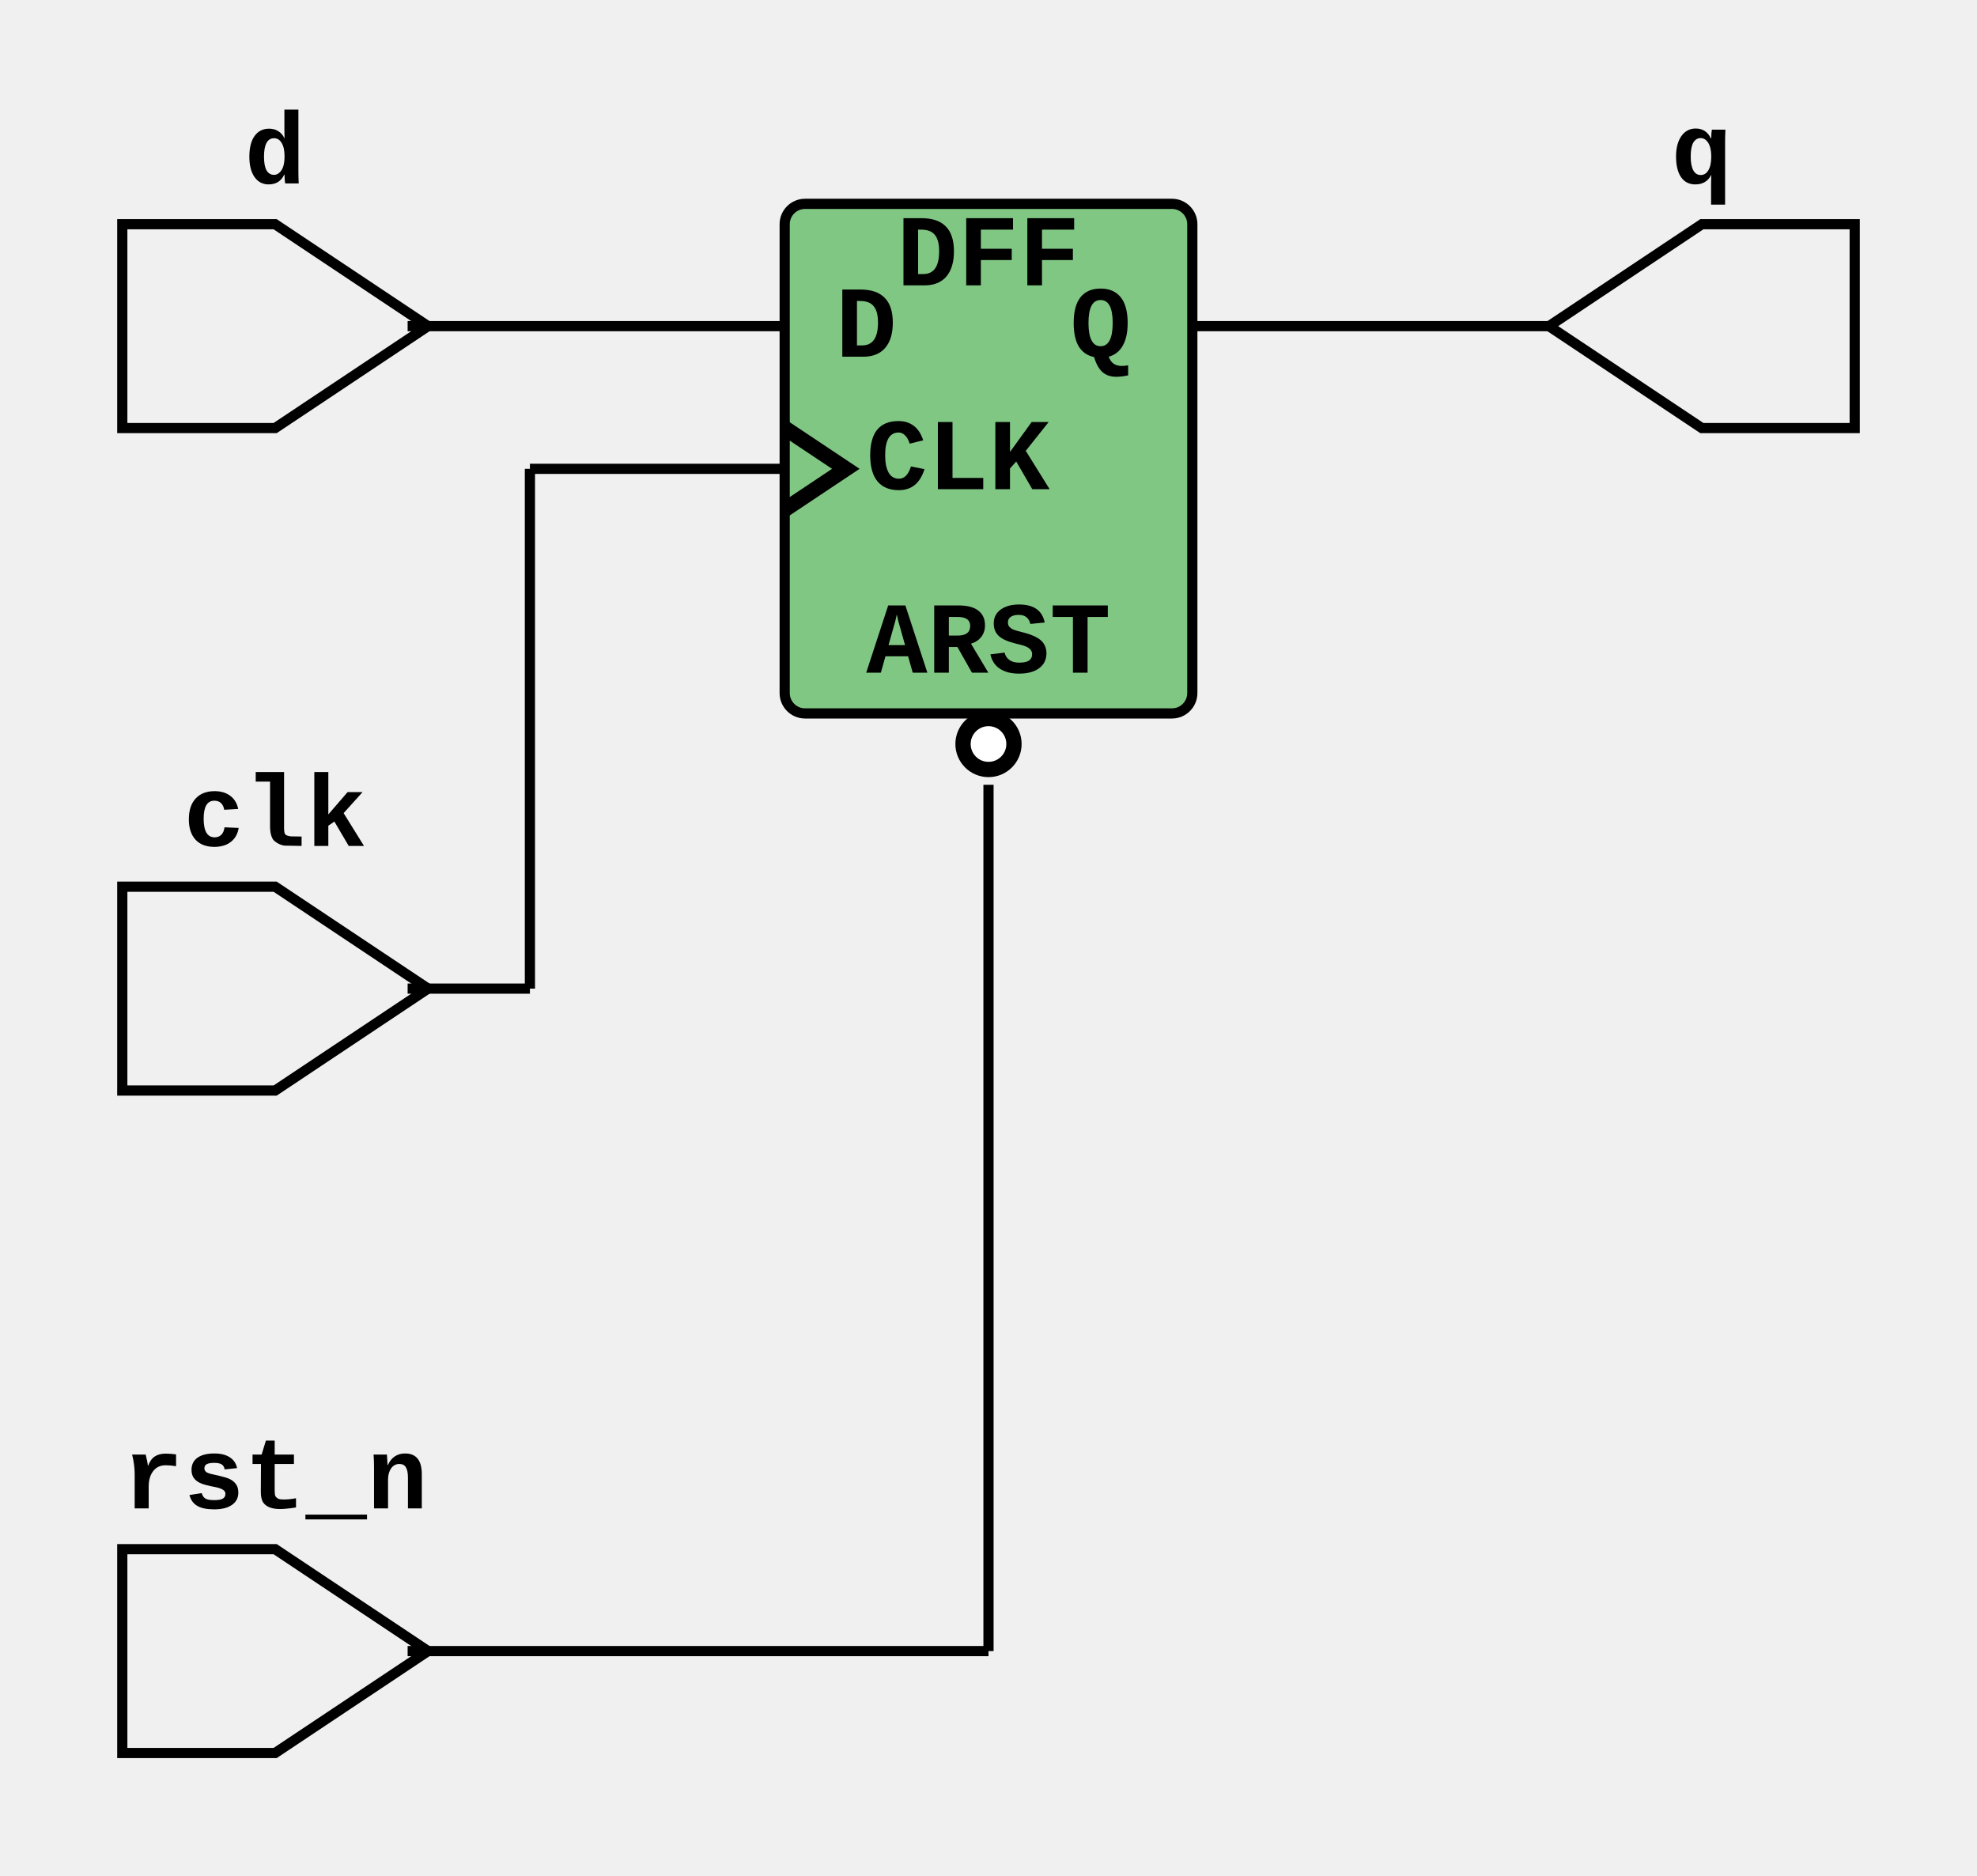
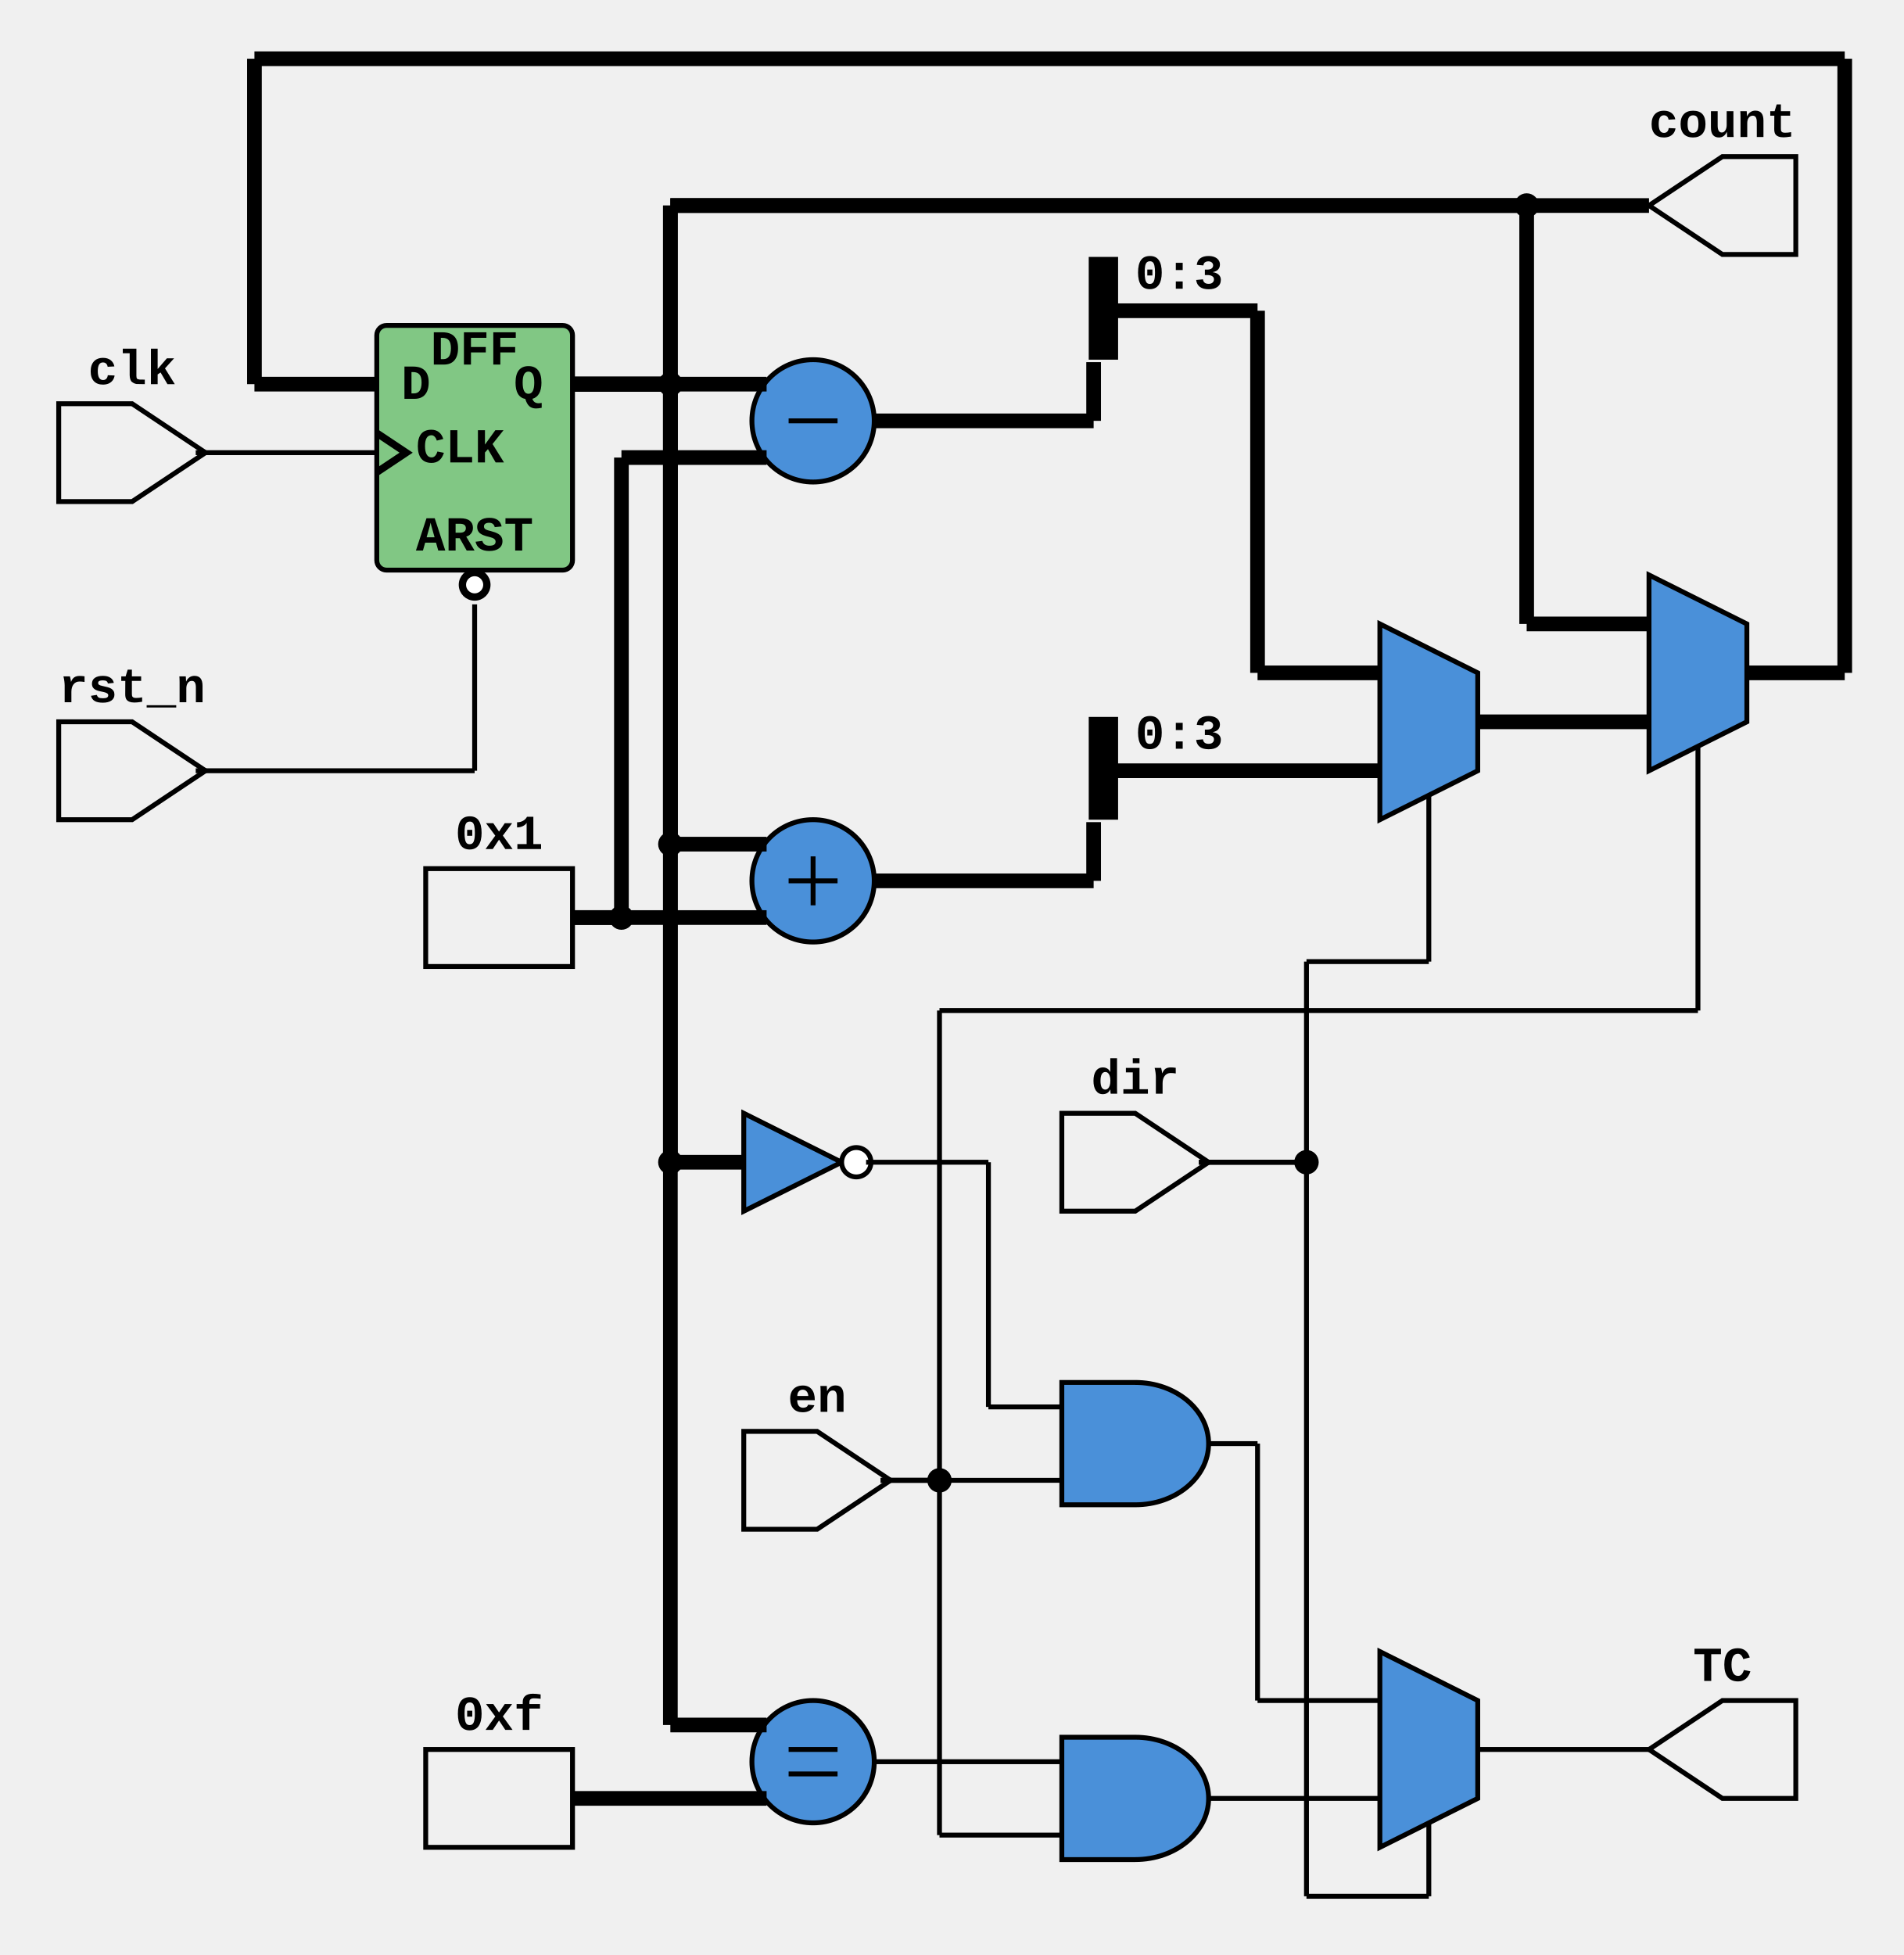
- <svg xmlns="http://www.w3.org/2000/svg" xmlns:ns1="https://github.com/nturley/netlistsvg" width="194" height="184">
+ <svg xmlns="http://www.w3.org/2000/svg" xmlns:ns1="https://github.com/nturley/netlistsvg" width="389" height="399.5">
  <style>svg {
    stroke:#000;
    fill:none;
  }
  text {
    fill:#000;
    stroke:none;
    font-size:10px;
    font-weight: bold;
    font-family: "Courier New", monospace;
  }
  .nodelabel {
    text-anchor: middle;
  }
  .inputPortLabel {
    text-anchor: end;
  }
  .splitjoinBody {
    fill:#000;
  }
  /* Buses multi-bit: línea más gruesa */
  line[class*=","] {
    stroke-width: 3;
  }</style>
-   <g ns1:type="$adff" ns1:width="40" ns1:height="57" id="cell_$procdff$3" transform="translate(77,20)">
+   <g ns1:type="add" transform="translate(153.6667,167.5)" ns1:width="25" ns1:height="25" id="cell_$add$design.sv:45$3">
+     <ns1:alias val="$add" />
+     <circle r="12.5" cx="12.5" cy="12.5" class="cell_$add$design.sv:45$3" fill="#4A90D9" />
+     <line x1="7.5" x2="17.5" y1="12.5" y2="12.5" class="cell_$add$design.sv:45$3" />
+     <line x1="12.5" x2="12.5" y1="7.5" y2="17.5" class="cell_$add$design.sv:45$3" />
+     <g ns1:x="3" ns1:y="5" ns1:pid="A" />
+     <g ns1:x="3" ns1:y="20" ns1:pid="B" />
+     <g ns1:x="25" ns1:y="12.5" ns1:pid="Y" />
+   </g>
+   <g ns1:type="and" transform="translate(217,355)" ns1:width="30" ns1:height="25" id="cell_$and$design.sv:49$6">
+     <ns1:alias val="$and" />
+     <ns1:alias val="$logic_and" />
+     <ns1:alias val="$_AND_" />
+     <path d="M0,0 L0,25 L15,25 A15 12.5 0 0 0 15,0 Z" class="cell_$and$design.sv:49$6" fill="#4A90D9" />
+     <g ns1:x="0" ns1:y="5" ns1:pid="A" />
+     <g ns1:x="0" ns1:y="20" ns1:pid="B" />
+     <g ns1:x="30" ns1:y="12.5" ns1:pid="Y" />
+   </g>
+   <g ns1:type="and" transform="translate(217,282.5)" ns1:width="30" ns1:height="25" id="cell_$and$design.sv:49$8">
+     <ns1:alias val="$and" />
+     <ns1:alias val="$logic_and" />
+     <ns1:alias val="$_AND_" />
+     <path d="M0,0 L0,25 L15,25 A15 12.5 0 0 0 15,0 Z" class="cell_$and$design.sv:49$8" fill="#4A90D9" />
+     <g ns1:x="0" ns1:y="5" ns1:pid="A" />
+     <g ns1:x="0" ns1:y="20" ns1:pid="B" />
+     <g ns1:x="30" ns1:y="12.5" ns1:pid="Y" />
+   </g>
+   <g ns1:type="eq" transform="translate(153.6667,347.5)" ns1:width="25" ns1:height="25" id="cell_$eq$design.sv:49$5">
+     <ns1:alias val="$eq" />
+     <circle r="12.5" cx="12.5" cy="12.5" class="cell_$eq$design.sv:49$5" fill="#4A90D9" />
+     <line x1="7.5" x2="17.5" y1="10" y2="10" class="cell_$eq$design.sv:49$5" />
+     <line x1="7.5" x2="17.5" y1="15" y2="15" class="cell_$eq$design.sv:49$5" />
+     <g ns1:x="3" ns1:y="5" ns1:pid="A" />
+     <g ns1:x="3" ns1:y="20" ns1:pid="B" />
+     <g ns1:x="25" ns1:y="12.5" ns1:pid="Y" />
+   </g>
+   <g ns1:type="not" transform="translate(152,227.5)" ns1:width="30" ns1:height="20" id="cell_$eq$design.sv:49$7">
+     <ns1:alias val="$_NOT_" />
+     <ns1:alias val="$not" />
+     <ns1:alias val="$logic_not" />
+     <path d="M0,0 L0,20 L20,10 Z" class="cell_$eq$design.sv:49$7" fill="#4A90D9" />
+     <circle cx="23" cy="10" r="3" class="cell_$eq$design.sv:49$7" fill="white" />
+     <g ns1:x="0" ns1:y="10" ns1:pid="A" />
+     <g ns1:x="25" ns1:y="10" ns1:pid="Y" />
+   </g>
+   <g ns1:type="$adff" ns1:width="40" ns1:height="57" id="cell_$procdff$26" transform="translate(77,66.5)">
    <ns1:alias val="$adff" />
    <ns1:alias val="$adffe" />
    <rect class="netlistsvg_cell" x="0" y="0" width="40" height="50" rx="2" ry="2" fill="#81C784" />
    <circle cx="20" cy="53" r="2.5" fill="#ffffff" stroke="#000000" stroke-width="1.5" />
    <path d="M 0 22 L 6 26 L 0 30" fill="none" stroke="#000000" stroke-width="1.5" />
    <text class="netlistsvg_text" x="20" y="8" text-anchor="middle" font-size="6px" font-weight="bold">DFF</text>
    <text class="netlistsvg_text" x="5" y="15" font-size="6px">D</text>
    <text class="netlistsvg_text" x="8" y="28" font-size="6px">CLK</text>
    <text class="netlistsvg_text" x="20" y="46" text-anchor="middle" font-size="5px">ARST</text>
    <text class="netlistsvg_text" x="34" y="15" text-anchor="end" font-size="6px">Q</text>
    <g ns1:x="0" ns1:y="12" ns1:pid="D" />
    <g ns1:x="0" ns1:y="26" ns1:pid="CLK" />
    <g ns1:x="0" ns1:y="26" ns1:pid="C" />
    <g ns1:x="20" ns1:y="57" ns1:pid="ARST" />
    <g ns1:x="20" ns1:y="57" ns1:pid="CLR" />
    <g ns1:x="40" ns1:y="12" ns1:pid="Q" />
  </g>
-   <g ns1:type="inputExt" transform="translate(12,87)" ns1:width="30" ns1:height="20" id="cell_clk">
+   <g ns1:type="mux" transform="translate(282,127.5)" ns1:width="20" ns1:height="40" id="cell_$procmux$22">
+     <ns1:alias val="$pmux" />
+     <ns1:alias val="$mux" />
+     <ns1:alias val="$_MUX_" />
+     <path d="M0,0 L20,10 L20,30 L0,40 Z" class="cell_$procmux$22" fill="#4A90D9" />
+     <g ns1:x="0" ns1:y="10" ns1:pid="A" />
+     <g ns1:x="0" ns1:y="30" ns1:pid="B" />
+     <g ns1:x="10" ns1:y="35" ns1:pid="S" />
+     <g ns1:x="20" ns1:y="20" ns1:pid="Y" />
+   </g>
+   <g ns1:type="mux" transform="translate(337,117.5)" ns1:width="20" ns1:height="40" id="cell_$procmux$24">
+     <ns1:alias val="$pmux" />
+     <ns1:alias val="$mux" />
+     <ns1:alias val="$_MUX_" />
+     <path d="M0,0 L20,10 L20,30 L0,40 Z" class="cell_$procmux$24" fill="#4A90D9" />
+     <g ns1:x="0" ns1:y="10" ns1:pid="A" />
+     <g ns1:x="0" ns1:y="30" ns1:pid="B" />
+     <g ns1:x="10" ns1:y="35" ns1:pid="S" />
+     <g ns1:x="20" ns1:y="20" ns1:pid="Y" />
+   </g>
+   <g ns1:type="sub" transform="translate(153.6667,73.5)" ns1:width="25" ns1:height="25" id="cell_$sub$design.sv:46$4">
+     <ns1:alias val="$sub" />
+     <circle r="12.5" cx="12.5" cy="12.5" class="cell_$sub$design.sv:46$4" fill="#4A90D9" />
+     <line x1="7.5" x2="17.5" y1="12.5" y2="12.5" class="cell_$sub$design.sv:46$4" />
+     <g ns1:x="3" ns1:y="5" ns1:pid="A" />
+     <g ns1:x="3" ns1:y="20" ns1:pid="B" />
+     <g ns1:x="25" ns1:y="12.5" ns1:pid="Y" />
+   </g>
+   <g ns1:type="mux" transform="translate(282,337.5)" ns1:width="20" ns1:height="40" id="cell_$ternary$design.sv:49$9">
+     <ns1:alias val="$pmux" />
+     <ns1:alias val="$mux" />
+     <ns1:alias val="$_MUX_" />
+     <path d="M0,0 L20,10 L20,30 L0,40 Z" class="cell_$ternary$design.sv:49$9" fill="#4A90D9" />
+     <g ns1:x="0" ns1:y="10" ns1:pid="A" />
+     <g ns1:x="0" ns1:y="30" ns1:pid="B" />
+     <g ns1:x="10" ns1:y="35" ns1:pid="S" />
+     <g ns1:x="20" ns1:y="20" ns1:pid="Y" />
+   </g>
+   <g ns1:type="inputExt" transform="translate(12,82.5)" ns1:width="30" ns1:height="20" id="cell_clk">
    <text x="15" y="-4" class="nodelabel cell_clk" ns1:attribute="ref">clk</text>
    <ns1:alias val="$_inputExt_" />
    <path d="M0,0 L0,20 L15,20 L30,10 L15,0 Z" class="cell_clk" />
    <g ns1:x="28" ns1:y="10" ns1:pid="Y" />
  </g>
-   <g ns1:type="inputExt" transform="translate(12,152)" ns1:width="30" ns1:height="20" id="cell_rst_n">
+   <g ns1:type="inputExt" transform="translate(12,147.5)" ns1:width="30" ns1:height="20" id="cell_rst_n">
    <text x="15" y="-4" class="nodelabel cell_rst_n" ns1:attribute="ref">rst_n</text>
    <ns1:alias val="$_inputExt_" />
    <path d="M0,0 L0,20 L15,20 L30,10 L15,0 Z" class="cell_rst_n" />
    <g ns1:x="28" ns1:y="10" ns1:pid="Y" />
  </g>
-   <g ns1:type="inputExt" transform="translate(12,22)" ns1:width="30" ns1:height="20" id="cell_d">
-     <text x="15" y="-4" class="nodelabel cell_d" ns1:attribute="ref">d</text>
-     <ns1:alias val="$_inputExt_" />
-     <path d="M0,0 L0,20 L15,20 L30,10 L15,0 Z" class="cell_d" />
-     <g ns1:x="28" ns1:y="10" ns1:pid="Y" />
-   </g>
-   <g ns1:type="outputExt" transform="translate(152,22)" ns1:width="30" ns1:height="20" id="cell_q">
-     <text x="15" y="-4" class="nodelabel cell_q" ns1:attribute="ref">q</text>
+   <g ns1:type="inputExt" transform="translate(152,292.5)" ns1:width="30" ns1:height="20" id="cell_en">
+     <text x="15" y="-4" class="nodelabel cell_en" ns1:attribute="ref">en</text>
+     <ns1:alias val="$_inputExt_" />
+     <path d="M0,0 L0,20 L15,20 L30,10 L15,0 Z" class="cell_en" />
+     <g ns1:x="28" ns1:y="10" ns1:pid="Y" />
+   </g>
+   <g ns1:type="inputExt" transform="translate(217,227.5)" ns1:width="30" ns1:height="20" id="cell_dir">
+     <text x="15" y="-4" class="nodelabel cell_dir" ns1:attribute="ref">dir</text>
+     <ns1:alias val="$_inputExt_" />
+     <path d="M0,0 L0,20 L15,20 L30,10 L15,0 Z" class="cell_dir" />
+     <g ns1:x="28" ns1:y="10" ns1:pid="Y" />
+   </g>
+   <g ns1:type="outputExt" transform="translate(337,347.5)" ns1:width="30" ns1:height="20" id="cell_TC">
+     <text x="15" y="-4" class="nodelabel cell_TC" ns1:attribute="ref">TC</text>
    <ns1:alias val="$_outputExt_" />
-     <path d="M30,0 L30,20 L15,20 L0,10 L15,0 Z" class="cell_q" />
-     <g ns1:x="0" ns1:y="10" ns1:pid="A" />
-   </g>
-   <line x1="40" x2="97" y1="162" y2="162" class="net_3" />
-   <line x1="97" x2="97" y1="162" y2="77" class="net_3" />
-   <line x1="40" x2="52" y1="97" y2="97" class="net_2" />
-   <line x1="52" x2="52" y1="97" y2="46" class="net_2" />
-   <line x1="52" x2="77" y1="46" y2="46" class="net_2" />
-   <line x1="40" x2="77" y1="32" y2="32" class="net_4" />
-   <line x1="117" x2="152" y1="32" y2="32" class="net_5" />
+     <path d="M30,0 L30,20 L15,20 L0,10 L15,0 Z" class="cell_TC" />
+     <g ns1:x="0" ns1:y="10" ns1:pid="A" />
+   </g>
+   <g ns1:type="outputExt" transform="translate(337,32)" ns1:width="30" ns1:height="20" id="cell_count">
+     <text x="15" y="-4" class="nodelabel cell_count" ns1:attribute="ref">count</text>
+     <ns1:alias val="$_outputExt_" />
+     <path d="M30,0 L30,20 L15,20 L0,10 L15,0 Z" class="cell_count" />
+     <g ns1:x="0" ns1:y="10" ns1:pid="A" />
+   </g>
+   <g ns1:type="constant" transform="translate(87,177.5)" ns1:width="30" ns1:height="20" id="cell_00000000000000000000000000000001">
+     <text x="15" y="-4" class="nodelabel cell_00000000000000000000000000000001" ns1:attribute="ref">0x1</text>
+     <ns1:alias val="$_constant_" />
+     <rect width="30" height="20" class="cell_00000000000000000000000000000001" />
+     <g ns1:x="30" ns1:y="10" ns1:pid="Y" />
+   </g>
+   <g ns1:type="constant" transform="translate(87,357.5)" ns1:width="30" ns1:height="20" id="cell_1111">
+     <text x="15" y="-4" class="nodelabel cell_1111" ns1:attribute="ref">0xf</text>
+     <ns1:alias val="$_constant_" />
+     <rect width="30" height="20" class="cell_1111" />
+     <g ns1:x="30" ns1:y="10" ns1:pid="Y" />
+   </g>
+   <g ns1:type="split" transform="translate(223,53)" ns1:width="5" ns1:height="40" id="cell_$split$,51,52,53,54,59,60,61,62,63,64,65,66,67,68,69,70,71,72,73,74,75,76,77,78,79,80,81,82,83,84,85,86,">
+     <rect width="5" height="20" class="splitjoinBody" ns1:generic="body" />
+     <ns1:alias val="$_split_" />
+     <g ns1:x="0" ns1:y="20" ns1:pid="in" />
+     <g transform="translate(4,10)" ns1:x="4" ns1:y="10" ns1:pid="out0">
+       <text x="5" y="-4">0:3</text>
+     </g>
+   </g>
+   <g ns1:type="split" transform="translate(223,147)" ns1:width="5" ns1:height="40" id="cell_$split$,11,12,13,14,15,16,17,18,19,20,21,22,23,24,25,26,27,28,29,30,31,32,33,34,35,36,37,38,39,40,41,42,">
+     <rect width="5" height="20" class="splitjoinBody" ns1:generic="body" />
+     <ns1:alias val="$_split_" />
+     <g ns1:x="0" ns1:y="20" ns1:pid="in" />
+     <g transform="translate(4,10)" ns1:x="4" ns1:y="10" ns1:pid="out0">
+       <text x="5" y="-4">0:3</text>
+     </g>
+   </g>
+   <line x1="117" x2="137" y1="78.5" y2="78.5" class="net_7,8,9,10" />
+   <line x1="137" x2="137" y1="78.5" y2="172.5" class="net_7,8,9,10" />
+   <circle cx="137" cy="78.5" r="2" style="fill:#000" class="net_7,8,9,10" />
+   <circle cx="137" cy="172.5" r="2" style="fill:#000" class="net_7,8,9,10" />
+   <line x1="137" x2="156.667" y1="172.5" y2="172.5" class="net_7,8,9,10" />
+   <line x1="117" x2="137" y1="78.5" y2="78.5" class="net_7,8,9,10" />
+   <line x1="137" x2="137" y1="78.5" y2="352.5" class="net_7,8,9,10" />
+   <line x1="137" x2="156.667" y1="352.5" y2="352.5" class="net_7,8,9,10" />
+   <line x1="117" x2="137" y1="78.5" y2="78.5" class="net_7,8,9,10" />
+   <line x1="137" x2="137" y1="78.5" y2="237.5" class="net_7,8,9,10" />
+   <circle cx="137" cy="237.5" r="2" style="fill:#000" class="net_7,8,9,10" />
+   <line x1="137" x2="152" y1="237.5" y2="237.5" class="net_7,8,9,10" />
+   <line x1="117" x2="137" y1="78.5" y2="78.5" class="net_7,8,9,10" />
+   <line x1="137" x2="137" y1="78.5" y2="42" class="net_7,8,9,10" />
+   <line x1="137" x2="312" y1="42" y2="42" class="net_7,8,9,10" />
+   <line x1="312" x2="312" y1="42" y2="127.5" class="net_7,8,9,10" />
+   <circle cx="312" cy="42" r="2" style="fill:#000" class="net_7,8,9,10" />
+   <line x1="312" x2="337" y1="127.5" y2="127.5" class="net_7,8,9,10" />
+   <line x1="117" x2="156.667" y1="78.5" y2="78.5" class="net_7,8,9,10" />
+   <line x1="117" x2="137" y1="78.5" y2="78.5" class="net_7,8,9,10" />
+   <line x1="137" x2="137" y1="78.5" y2="42" class="net_7,8,9,10" />
+   <line x1="137" x2="337" y1="42" y2="42" class="net_7,8,9,10" />
+   <line x1="117" x2="156.667" y1="187.5" y2="187.5" class="net_87,88,89,90,91,92,93,94,95,96,97,98,99,100,101,102,103,104,105,106,107,108,109,110,111,112,113,114,115,116,117,118" />
+   <line x1="117" x2="127" y1="187.5" y2="187.5" class="net_87,88,89,90,91,92,93,94,95,96,97,98,99,100,101,102,103,104,105,106,107,108,109,110,111,112,113,114,115,116,117,118" />
+   <line x1="127" x2="127" y1="187.5" y2="93.5" class="net_87,88,89,90,91,92,93,94,95,96,97,98,99,100,101,102,103,104,105,106,107,108,109,110,111,112,113,114,115,116,117,118" />
+   <circle cx="127" cy="187.5" r="2" style="fill:#000" class="net_87,88,89,90,91,92,93,94,95,96,97,98,99,100,101,102,103,104,105,106,107,108,109,110,111,112,113,114,115,116,117,118" />
+   <line x1="127" x2="156.667" y1="93.5" y2="93.5" class="net_87,88,89,90,91,92,93,94,95,96,97,98,99,100,101,102,103,104,105,106,107,108,109,110,111,112,113,114,115,116,117,118" />
+   <line x1="178.667" x2="217" y1="360" y2="360" class="net_43" />
+   <line x1="180" x2="192" y1="302.5" y2="302.5" class="net_4" />
+   <line x1="192" x2="192" y1="302.5" y2="375" class="net_4" />
+   <circle cx="192" cy="302.5" r="2" style="fill:#000" class="net_4" />
+   <line x1="192" x2="217" y1="375" y2="375" class="net_4" />
+   <line x1="180" x2="217" y1="302.5" y2="302.5" class="net_4" />
+   <line x1="180" x2="192" y1="302.5" y2="302.5" class="net_4" />
+   <line x1="192" x2="192" y1="302.5" y2="206.5" class="net_4" />
+   <line x1="192" x2="347" y1="206.5" y2="206.5" class="net_4" />
+   <line x1="347" x2="347" y1="206.5" y2="152.5" class="net_4" />
+   <line x1="177" x2="202" y1="237.5" y2="237.5" class="net_45" />
+   <line x1="202" x2="202" y1="237.5" y2="287.5" class="net_45" />
+   <line x1="202" x2="217" y1="287.5" y2="287.5" class="net_45" />
+   <line x1="117" x2="156.667" y1="367.5" y2="367.5" class="net_119,120,121,122" />
+   <line x1="40" x2="97" y1="157.5" y2="157.5" class="net_3" />
+   <line x1="97" x2="97" y1="157.5" y2="123.5" class="net_3" />
+   <line x1="40" x2="77" y1="92.5" y2="92.5" class="net_2" />
+   <line x1="357" x2="377" y1="137.5" y2="137.5" class="net_47,48,49,50" />
+   <line x1="377" x2="377" y1="137.5" y2="12" class="net_47,48,49,50" />
+   <line x1="377" x2="52" y1="12" y2="12" class="net_47,48,49,50" />
+   <line x1="52" x2="52" y1="12" y2="78.5" class="net_47,48,49,50" />
+   <line x1="52" x2="77" y1="78.5" y2="78.5" class="net_47,48,49,50" />
+   <line x1="228" x2="257" y1="63.5" y2="63.5" class="net_51,52,53,54" />
+   <line x1="257" x2="257" y1="63.5" y2="137.5" class="net_51,52,53,54" />
+   <line x1="257" x2="282" y1="137.5" y2="137.5" class="net_51,52,53,54" />
+   <line x1="228" x2="282" y1="157.5" y2="157.5" class="net_11,12,13,14" />
+   <line x1="245" x2="267" y1="237.5" y2="237.5" class="net_5" />
+   <line x1="267" x2="267" y1="237.5" y2="196.5" class="net_5" />
+   <line x1="267" x2="292" y1="196.5" y2="196.5" class="net_5" />
+   <circle cx="267" cy="237.5" r="2" style="fill:#000" class="net_5" />
+   <line x1="292" x2="292" y1="196.5" y2="162.5" class="net_5" />
+   <line x1="245" x2="267" y1="237.5" y2="237.5" class="net_5" />
+   <line x1="267" x2="267" y1="237.5" y2="387.5" class="net_5" />
+   <line x1="267" x2="292" y1="387.5" y2="387.5" class="net_5" />
+   <line x1="292" x2="292" y1="387.5" y2="372.5" class="net_5" />
+   <line x1="302" x2="337" y1="147.5" y2="147.5" class="net_55,56,57,58" />
+   <line x1="247" x2="257" y1="295" y2="295" class="net_46" />
+   <line x1="257" x2="257" y1="295" y2="347.5" class="net_46" />
+   <line x1="257" x2="282" y1="347.5" y2="347.5" class="net_46" />
+   <line x1="247" x2="282" y1="367.5" y2="367.5" class="net_44" />
+   <line x1="302" x2="337" y1="357.5" y2="357.5" class="net_6" />
+   <line x1="178.667" x2="223.5" y1="86" y2="86" class="net_51,52,53,54,59,60,61,62,63,64,65,66,67,68,69,70,71,72,73,74,75,76,77,78,79,80,81,82,83,84,85,86" />
+   <line x1="223.5" x2="223.5" y1="86" y2="74" class="net_51,52,53,54,59,60,61,62,63,64,65,66,67,68,69,70,71,72,73,74,75,76,77,78,79,80,81,82,83,84,85,86" />
+   <line x1="178.667" x2="223.5" y1="180" y2="180" class="net_11,12,13,14,15,16,17,18,19,20,21,22,23,24,25,26,27,28,29,30,31,32,33,34,35,36,37,38,39,40,41,42" />
+   <line x1="223.5" x2="223.5" y1="180" y2="168" class="net_11,12,13,14,15,16,17,18,19,20,21,22,23,24,25,26,27,28,29,30,31,32,33,34,35,36,37,38,39,40,41,42" />
</svg>
